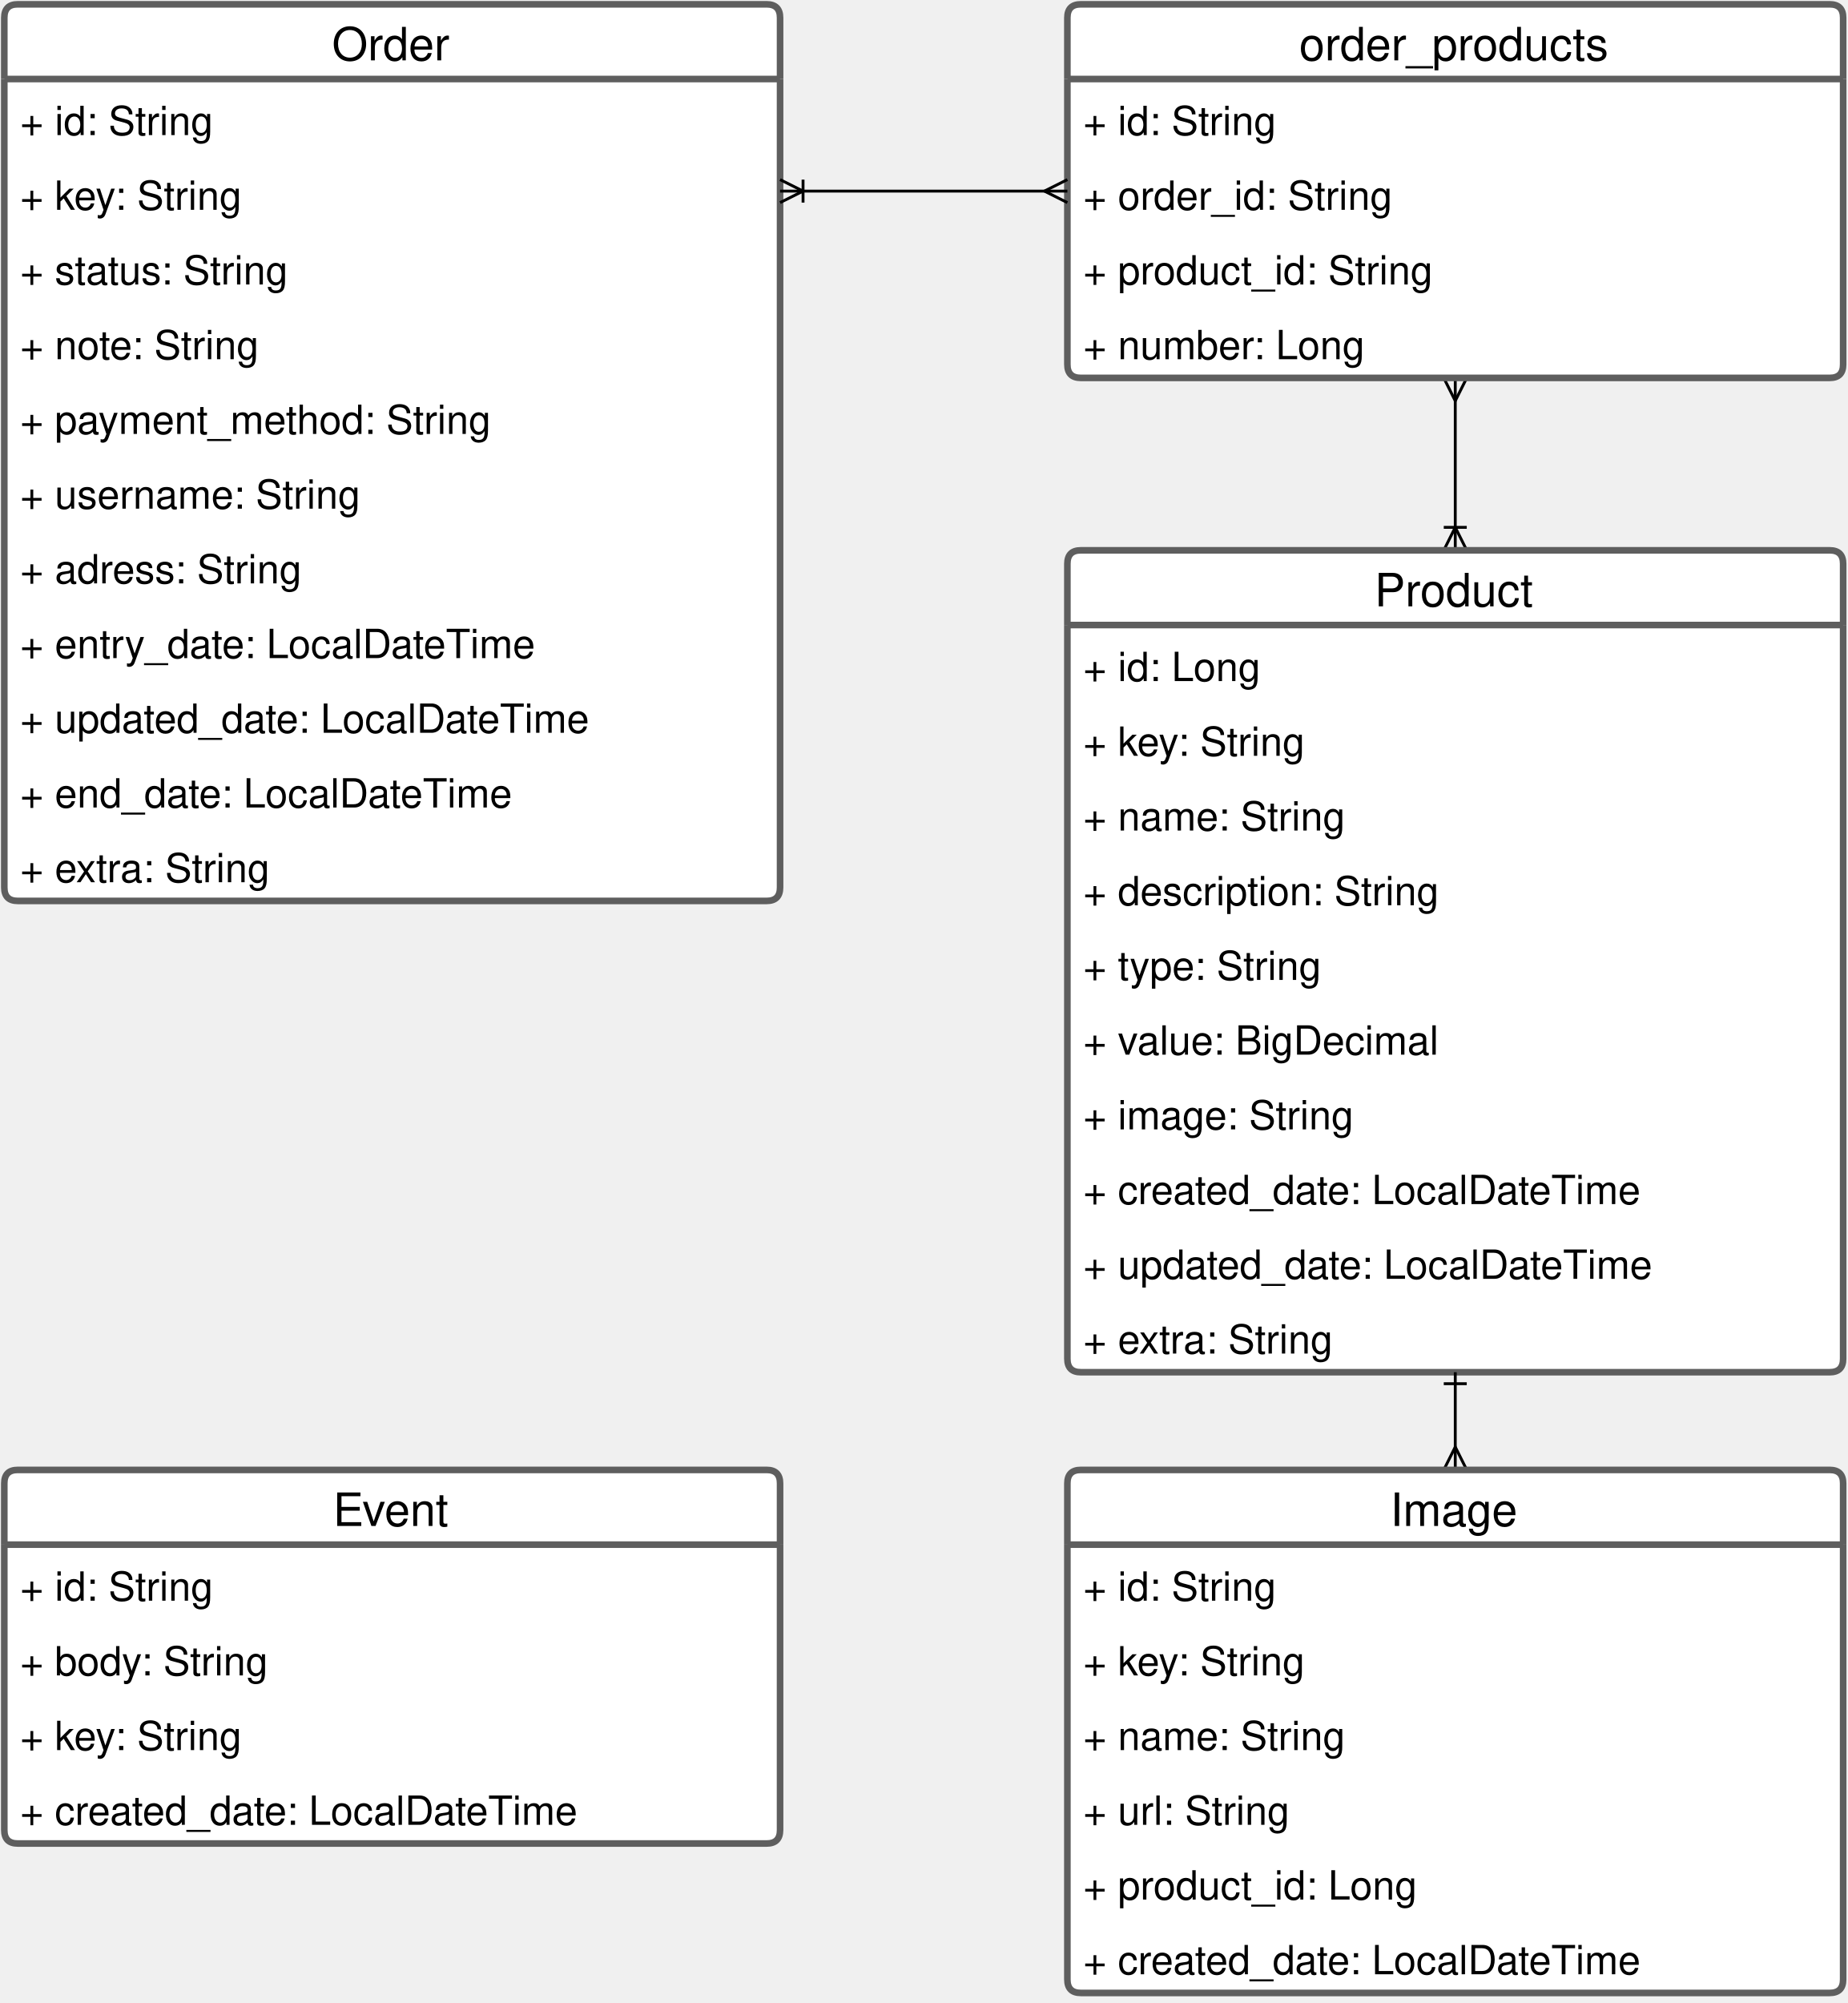
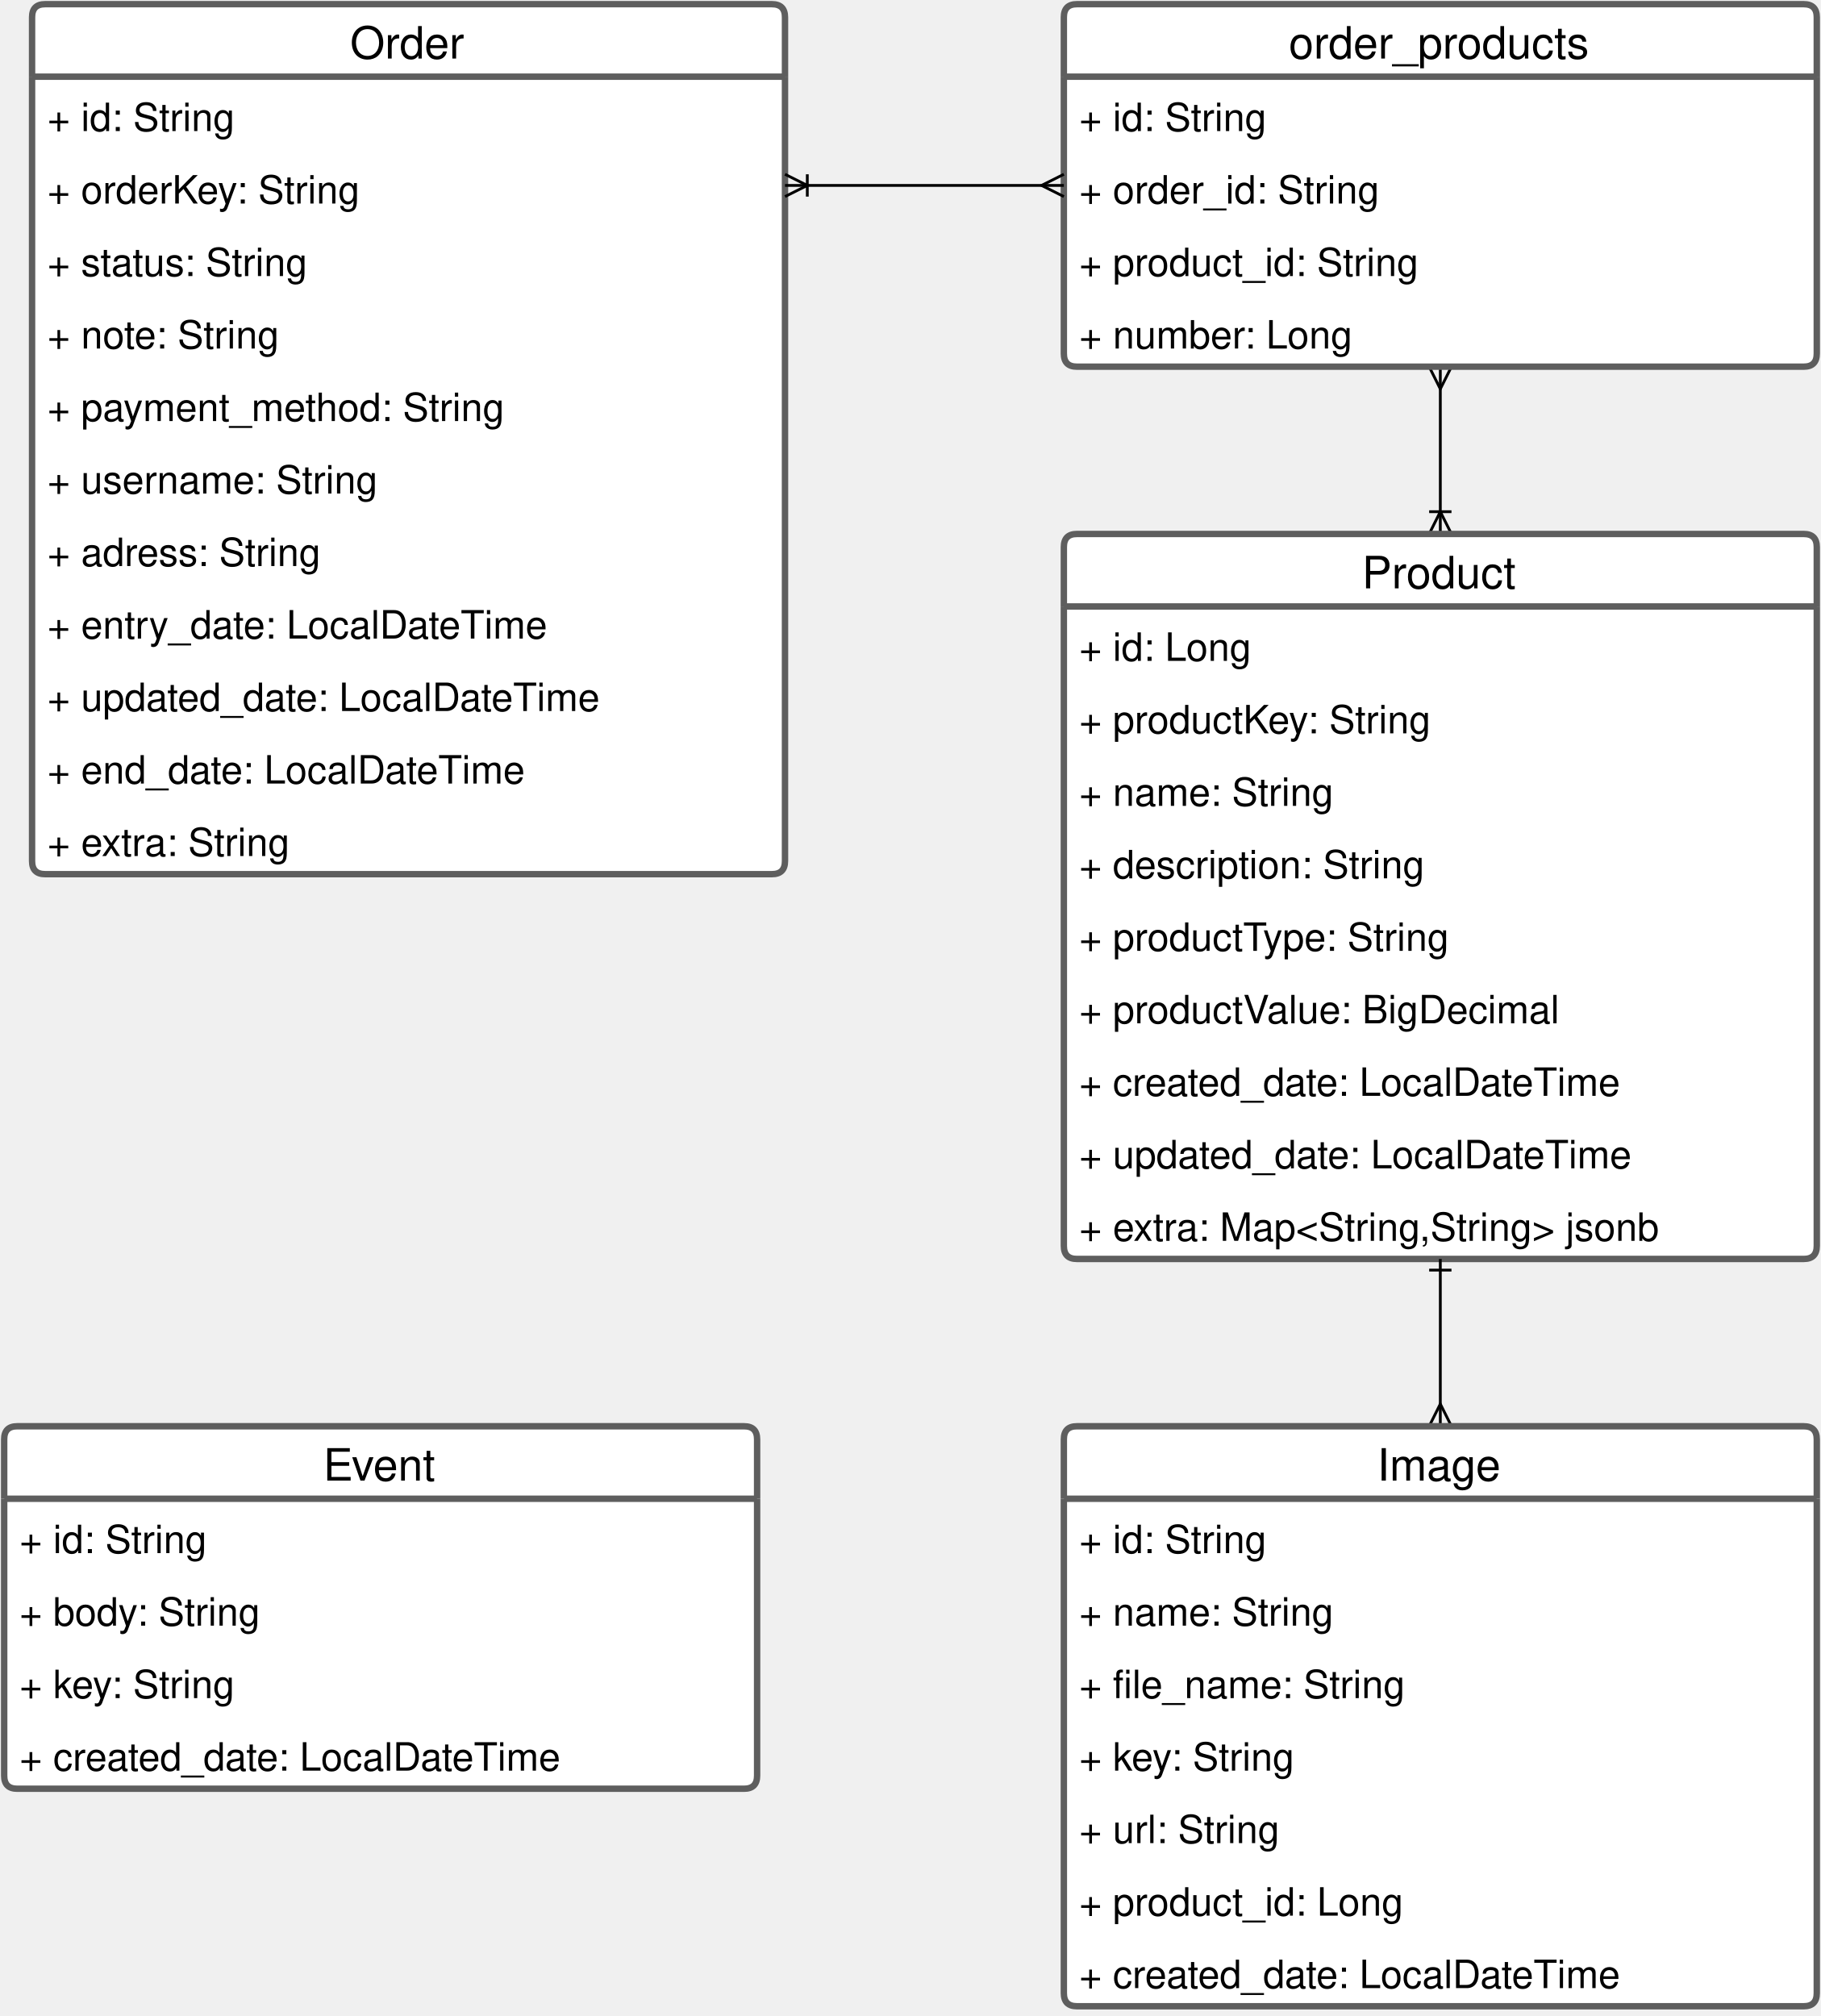
- <svg xmlns="http://www.w3.org/2000/svg" version="1.1" width="643px" height="697px" viewBox="-0.5 -0.5 643 697" content="&lt;mxfile host=&quot;app.diagrams.net&quot; modified=&quot;2022-04-19T15:41:34.644Z&quot; agent=&quot;5.0 (Windows NT 10.0; Win64; x64) AppleWebKit/537.36 (KHTML, like Gecko) Chrome/100.0.49.88 Safari/537.36&quot; etag=&quot;7cdfG8u5NxiKicnLY_IV&quot; version=&quot;17.4.5&quot; type=&quot;google&quot;&gt;&lt;diagram id=&quot;C5RBs43oDa-KdzZeNtuy&quot; name=&quot;Page-1&quot;&gt;7VxtV+I4FP41fHQOfQP8KIiOO7gzo+46O188kYY2a9uwaRDqr9+kTWhrDYqjDTJRj5LbtHl7cnOfPLEdZxSvTgmYh+fYh1HH7vqrjnPcsW3v0GO/uSErDP1DtzAEBPmFySoNl+gBCmNXWBfIh2ktI8U4omheN05xksAprdkAIXhZzzbDUb3UOQhgw3A5BVHTeo18GhbWgd0v7Z8hCkJZstU7LK7EQGYWLUlD4ONlxeSMO86IYEyLT/FqBCPed7Jfrs+y62hy1zv943v6H/hr+OXqz78PioedbHPLugkEJvTVjx7OwtXF+Of3q9XDaPFl+dk/vTo7cMTo3oNoITrsK/EhES2mmezGdIniCCQsNZzhhF6KK12WnoYo8icgwwteuZSC6Z1MDUNM0APLDyJ2yWIGdplQgRK7x5+GomiEI0yYwYczsIjq913y54mSCEzZnd9kP1iPTOdgVcs4ASmVdcRRBOYpus1rzW+MAQlQMsSU4lhkkm08qVSpYzsn+Vded4Lv1iiyPzlrWyW3B/k3rwNeJD70RXGATEWre7ILi6TF0y8cYAGEe0goXFXgLQb8FOIYUpKxLOLqoSuwKyav1RPpZTkV7L6whZVp4Fi2mIJi+gXrZ6+Lu2DTFSQB69GyPLtenus0y+s9URxDQq00EFFIEkDhkHdiWsU1+1BpaWnK0b4N8nsN5HfsobjriP29pAQlQWMisJ6njXFPcDEzKsARJhChIGHJCM74bXzoEHNOR8JM8Zw/bA6mrKxJnufYLS0Xoou4CbN7Z1HugELk+zDJMUYBBbfrqTjHKKF5H3pD9sN6etT95HU8VvERS1tlmv3w7ISOcMLaAlAOPMhmzBLyWVODqPskRDc7lOcxmtXH/jlIPsZIFZE1cGyNhIECCXcwM1CoebJum8DwbM3A6PUVwGCLGF2kBhttoqE/0I0G1YKRYAoNFtrEgtV1dYPhUAGGOchi1twbVkyITSTRLiyeiDZbDiVUK8Yi5fFsbPxEu4DwdMeWvSa/LgABfMZRTQjRLhwGuiNKR7VssKaS7MYHMpKYYDZ0xyx5hZjTMMh4bw7a1R5duqqVY85R4RtsaMOGozvY7FsKbMDE4ELjvpXuaLOn2rhiQ02AiS1aRcNAd6jZdxqjDP0ASqWGdVKIA5yAaFxaH23tlXkmmA9prlz8CynNRB+CBcXMFNJY6jl54PKD389GRCT/EY/LE8erWirrPL2LmOtCR1zvY5bxRQySTFq5HLN+hl/mYdC8wudFRnahkq05ypvklBQvyBRu6FlP9CyrTAA3wUaKirzfN4KGwAhQdF/N9A6IkPWu+AfMxb2bOcH+YkrTBmCMyvcRVT7LsV4p8613TPZW5vNUcbWR+X5lgVy7lo8j83mqrZjCJxo8tIsH7eqep9JzxOpoEPGG6u/2+NCv9zWjJ6H3LeJbSCTn/o2R0RoW9Ot9fVsLuVoh+qPyOSdWBc9iqZJZ8YQkViUhq9Gxkp29jpBVydZGVha3QMjkiZ1nCZlc83eEkNlNefBbsdgYJrafTMzxXrpJONjgutRMrFGg6+4sFbNV25Uy0DKL6faL6dqlfBwi5tgKHJjzli1DQTsHs1V6uDkr0zYWtPMtuYfYwIIP0ylBc4pwYiDxVoR8e4DoJ2EDFSOn2dx4i1a9xQ4ctXwaDCO7cyRtHBBDFBzDKYoZIfpdQaHLX7R5+PLLeXB8Ph51V6OvURwObn52reRAtaAwNATGX6j9RWOMX4yPXT56qTpENSXQHLDTSki1H750zOHLXcWG/sOXKpnQHLLTsHWlO+rse41R/riH7ArYaVdzJA6eVXPc3VJz3OaBkrM8sjRazl5qOb3+C73POtjd21N1rnl5xnusiO7He3mGlBCMmKMbCtrFHFel7xox5y134rZHhnZpx1X+WzyJDDDahIJ+EcdT7co+PnZrToO0AgjtQo6rOgNgNmZ1Y0P76zP6zZBifM+baSj2PlDsx6+nfDnD3vv/W+urvKJh2L/iBNcO5eMw7IEqYLrFvqHYrWJBO8UeqERss9vyhgx7e2BoZ9hyx9kE0bvmM96TcbNk+fr5IvIo3+HvjP8H&lt;/diagram&gt;&lt;/mxfile&gt;" style="background-color: rgb(255, 255, 255);">
+ <svg xmlns="http://www.w3.org/2000/svg" version="1.1" width="653px" height="723px" viewBox="-0.5 -0.5 653 723" content="&lt;mxfile host=&quot;app.diagrams.net&quot; modified=&quot;2022-08-05T20:21:13.472Z&quot; agent=&quot;5.0 (Windows NT 10.0; Win64; x64) AppleWebKit/537.36 (KHTML, like Gecko) Chrome/103.0.0.0 Safari/537.36&quot; etag=&quot;kJnHCU2q2fpmyXU0pE1E&quot; version=&quot;20.2.3&quot; type=&quot;google&quot;&gt;&lt;diagram id=&quot;C5RBs43oDa-KdzZeNtuy&quot; name=&quot;Page-1&quot;&gt;7Z1te9MqGIB/TT/q1by2+2jbOT1u5+jWo57zZRdtWIojIRKyNvv1QgJNsiydnTZsE92l5QkJAW7gebMOnGm0OaEgWZ2RAOKBPQw2A2c2sG3vyON/CkFeCkZDKQgpCkqRVQku0C2UwqGUZiiAaaMiIwQzlDSFSxLHcMkaMkApWTerXRHcbDUBIWwJLpYAt6VfUMBWpXRsjyr5O4jClWrZ8o/KKxFQlWVP0hUIyLomco4HzpQSwspP0WYKsRg7NS5f3udf8Om1f/LXp/Q7+HfyYf7351flw97uc8u2CxTG7NGPnlytNufH/3+ab26n2Yf1u+Bk/v6VIyfzBuBMDtg/NIBU9pjlahjTNYowiHlpckVidiGvDHl5uUI4OAU5ycTLpQwsr1VpsiIU3fL6APNLFhfwy5RJSmxfPA1hPCWYUC4I4BXIcPO+C/E82RKFKb/zoxoH647oDGwaFU9BytQ7EoxBkqJF8dbixgjQEMUTwhiJZCXVx7e1VxrYztviV/HulFxvKbJfO1tZrbYHxW/xDiSLAxjI5gBdyl77agjLoiXKPznBEoQbSBnc1PCWE34CSQQZzXkVefXIlezKxWv5sryulgJf0aVsVVsGjmXLJSiXX7h99ra5c75cQRzyEa3as5vtuU67Pf+e5jgJjdYAZpDGgMGJGMS0zjX/UOtpJSpo34d8v0X+wJ7Iu97wvy8YRXHYWgh85Flr3mNSrowaOFIEMApjXsTwStwmpg7xzemNFDOSiIclYMnbOi3qzNxKci6HSIgIv/cKFxvQCgUBjAvGGGBgsV2KCUExK8bQm/AfPtLT4Wtv4PEXn/KyVZX5j6hO2ZTEvC8AFeBBvmLWUKyaBqLuvYju3lAeZjRvzv1DSN5lpE5kA469SRh3kEDETvgB5oaHxnY27JMOz9ZMhz/qoIOfZCxLDRt90jAa66ah69SICYOGhT5ZsIaubhiOOmBIQB7x7l7yZlbEqBP9YnGPytmzPtF1YmSpUGojs0/0C4SnW8H020Z2CQQIuKFqVIh+cRjr1iidrmODd5XmlwFQmsQp4VM348U54puGIePQhuhQu3bpdp0ciaAiMGxoY8PRrWyOrA42YGy40Oi80q1t+l3eKz7VFBjdolcaxrpVzZHTmmUYhFCFa/ggrUhIYoCPK+kd115V55SIKS3CF98gY7kcQ5AxwkUrFqmgTqG4fBX38xmRxf/k44rCbNMo5YP7vYhFcOiNCPpxyfF5BOJcSUVMZvuMoKrD0ZyTs7Iiv1Cr1p7lXTGVlGR0CXeMrCdHlr9MCHdhoyKLYtx3QkMhBgzd1CsdgAj13rX9ofBrXyaUBNmSpS1gTKjvOYb6LMd6ZKxv6zF5sbE+r0uvNrG+Xzkgt1vL84n1eV2umHJPNDz0y4P26J7XFc+Rp6Mh4jdGf/fnQ3+8r609yXhfFi0gVTb3H0xGbyzoj/eNbC3G1Qaxr7XPhWFV2lm8VFlWoqAMq8oga5hjlXX2OIOsbmzttMqiHgwylbbzoEGmzvwnYpDZ7fDgx/KwMZbYy7TEHO+nnYSPssRaDbrukzXF7C53pVK0zGG6/2G63VKejyHm2LsVb5N22TMR2k0xuyssblJm+mZBu9mlXIktFgKYLilKGCKxQeJ32eX7A6LfFht3Geby/Jjnidk0et00nkDi5QNMfC7lAooJCmdwiSJuIv2pYOjaOrSnYzpdmTRLCk2WldYtRH9upsnAe6Js6M/OHHXFimqZVmcgGdh+4U1TesdUffBDVgzQ8FtK4oUh5uDE6M/Z9Fqz/HyzsUrstLv9FQcPuv3dp+X2d9uZB+8j8d0Vxun/Ip3+/uhnzSF1sL3Y9CvXfNXCIU5E9/l91YLbFf0xPt7faZXvT0af3v8kTs4n7DZDF/PZmUVna/w9f9Xl8OVzCy8NHXrp6DMecC8dXR6baxMl1MnFIcMAZPFNfB2cPcRgAXF90jOK25Ne2yfKmvaDZ9Go1jcJ4R+ITn+wHDA+wIuSl31yf7vOnLu5vyYlpRc+tAcG3K4MBBMY0M2G9sDAqG25HN+Ibhr3zUtw3xw5j/TevPx/PDfq2hWN9+ZXNsHthvJ8vDfjLoVpQQJjh/XKgvZszbExyXswyfcHQ3vqptLUjBL91PaMQ3preLH6IvxS86j+NwHn+Ac=&lt;/diagram&gt;&lt;/mxfile&gt;" style="background-color: rgb(255, 255, 255);">
  <defs>
-     <clipPath id="mx-clip-5-32-262-26-0">
-       <rect x="5" y="32" width="262" height="26" />
-     </clipPath>
-     <clipPath id="mx-clip-5-58-262-26-0">
-       <rect x="5" y="58" width="262" height="26" />
-     </clipPath>
-     <clipPath id="mx-clip-5-84-262-26-0">
-       <rect x="5" y="84" width="262" height="26" />
-     </clipPath>
-     <clipPath id="mx-clip-5-110-262-26-0">
-       <rect x="5" y="110" width="262" height="26" />
-     </clipPath>
-     <clipPath id="mx-clip-5-136-262-26-0">
-       <rect x="5" y="136" width="262" height="26" />
-     </clipPath>
-     <clipPath id="mx-clip-5-162-262-26-0">
-       <rect x="5" y="162" width="262" height="26" />
-     </clipPath>
-     <clipPath id="mx-clip-5-188-262-26-0">
-       <rect x="5" y="188" width="262" height="26" />
-     </clipPath>
-     <clipPath id="mx-clip-5-214-262-26-0">
-       <rect x="5" y="214" width="262" height="26" />
-     </clipPath>
-     <clipPath id="mx-clip-5-240-262-26-0">
-       <rect x="5" y="240" width="262" height="26" />
-     </clipPath>
-     <clipPath id="mx-clip-5-266-262-26-0">
-       <rect x="5" y="266" width="262" height="26" />
-     </clipPath>
-     <clipPath id="mx-clip-5-292-262-26-0">
-       <rect x="5" y="292" width="262" height="26" />
-     </clipPath>
-     <clipPath id="mx-clip-375-32-262-26-0">
-       <rect x="375" y="32" width="262" height="26" />
-     </clipPath>
-     <clipPath id="mx-clip-375-58-262-26-0">
-       <rect x="375" y="58" width="262" height="26" />
-     </clipPath>
-     <clipPath id="mx-clip-375-84-262-26-0">
-       <rect x="375" y="84" width="262" height="26" />
-     </clipPath>
-     <clipPath id="mx-clip-375-110-262-26-0">
-       <rect x="375" y="110" width="262" height="26" />
-     </clipPath>
-     <clipPath id="mx-clip-375-222-262-26-0">
-       <rect x="375" y="222" width="262" height="26" />
-     </clipPath>
-     <clipPath id="mx-clip-375-248-262-26-0">
-       <rect x="375" y="248" width="262" height="26" />
-     </clipPath>
-     <clipPath id="mx-clip-375-274-262-26-0">
-       <rect x="375" y="274" width="262" height="26" />
-     </clipPath>
-     <clipPath id="mx-clip-375-300-262-26-0">
-       <rect x="375" y="300" width="262" height="26" />
-     </clipPath>
-     <clipPath id="mx-clip-375-326-262-26-0">
-       <rect x="375" y="326" width="262" height="26" />
-     </clipPath>
-     <clipPath id="mx-clip-375-352-262-26-0">
-       <rect x="375" y="352" width="262" height="26" />
-     </clipPath>
-     <clipPath id="mx-clip-375-378-262-26-0">
-       <rect x="375" y="378" width="262" height="26" />
-     </clipPath>
-     <clipPath id="mx-clip-375-404-262-26-0">
-       <rect x="375" y="404" width="262" height="26" />
-     </clipPath>
-     <clipPath id="mx-clip-375-430-262-26-0">
-       <rect x="375" y="430" width="262" height="26" />
-     </clipPath>
-     <clipPath id="mx-clip-375-456-262-26-0">
-       <rect x="375" y="456" width="262" height="26" />
-     </clipPath>
-     <clipPath id="mx-clip-375-542-262-26-0">
-       <rect x="375" y="542" width="262" height="26" />
-     </clipPath>
-     <clipPath id="mx-clip-375-568-262-26-0">
-       <rect x="375" y="568" width="262" height="26" />
-     </clipPath>
-     <clipPath id="mx-clip-375-594-262-26-0">
-       <rect x="375" y="594" width="262" height="26" />
-     </clipPath>
-     <clipPath id="mx-clip-375-620-262-26-0">
-       <rect x="375" y="620" width="262" height="26" />
-     </clipPath>
-     <clipPath id="mx-clip-375-646-262-26-0">
-       <rect x="375" y="646" width="262" height="26" />
-     </clipPath>
-     <clipPath id="mx-clip-375-672-262-26-0">
-       <rect x="375" y="672" width="262" height="26" />
+     <clipPath id="mx-clip-15-32-262-26-0">
+       <rect x="15" y="32" width="262" height="26" />
+     </clipPath>
+     <clipPath id="mx-clip-15-58-262-26-0">
+       <rect x="15" y="58" width="262" height="26" />
+     </clipPath>
+     <clipPath id="mx-clip-15-84-262-26-0">
+       <rect x="15" y="84" width="262" height="26" />
+     </clipPath>
+     <clipPath id="mx-clip-15-110-262-26-0">
+       <rect x="15" y="110" width="262" height="26" />
+     </clipPath>
+     <clipPath id="mx-clip-15-136-262-26-0">
+       <rect x="15" y="136" width="262" height="26" />
+     </clipPath>
+     <clipPath id="mx-clip-15-162-262-26-0">
+       <rect x="15" y="162" width="262" height="26" />
+     </clipPath>
+     <clipPath id="mx-clip-15-188-262-26-0">
+       <rect x="15" y="188" width="262" height="26" />
+     </clipPath>
+     <clipPath id="mx-clip-15-214-262-26-0">
+       <rect x="15" y="214" width="262" height="26" />
+     </clipPath>
+     <clipPath id="mx-clip-15-240-262-26-0">
+       <rect x="15" y="240" width="262" height="26" />
+     </clipPath>
+     <clipPath id="mx-clip-15-266-262-26-0">
+       <rect x="15" y="266" width="262" height="26" />
+     </clipPath>
+     <clipPath id="mx-clip-15-292-262-26-0">
+       <rect x="15" y="292" width="262" height="26" />
+     </clipPath>
+     <clipPath id="mx-clip-385-32-262-26-0">
+       <rect x="385" y="32" width="262" height="26" />
+     </clipPath>
+     <clipPath id="mx-clip-385-58-262-26-0">
+       <rect x="385" y="58" width="262" height="26" />
+     </clipPath>
+     <clipPath id="mx-clip-385-84-262-26-0">
+       <rect x="385" y="84" width="262" height="26" />
+     </clipPath>
+     <clipPath id="mx-clip-385-110-262-26-0">
+       <rect x="385" y="110" width="262" height="26" />
+     </clipPath>
+     <clipPath id="mx-clip-385-222-262-26-0">
+       <rect x="385" y="222" width="262" height="26" />
+     </clipPath>
+     <clipPath id="mx-clip-385-248-262-26-0">
+       <rect x="385" y="248" width="262" height="26" />
+     </clipPath>
+     <clipPath id="mx-clip-385-274-262-26-0">
+       <rect x="385" y="274" width="262" height="26" />
+     </clipPath>
+     <clipPath id="mx-clip-385-300-262-26-0">
+       <rect x="385" y="300" width="262" height="26" />
+     </clipPath>
+     <clipPath id="mx-clip-385-326-262-26-0">
+       <rect x="385" y="326" width="262" height="26" />
+     </clipPath>
+     <clipPath id="mx-clip-385-352-262-26-0">
+       <rect x="385" y="352" width="262" height="26" />
+     </clipPath>
+     <clipPath id="mx-clip-385-378-262-26-0">
+       <rect x="385" y="378" width="262" height="26" />
+     </clipPath>
+     <clipPath id="mx-clip-385-404-262-26-0">
+       <rect x="385" y="404" width="262" height="26" />
+     </clipPath>
+     <clipPath id="mx-clip-385-430-262-26-0">
+       <rect x="385" y="430" width="262" height="26" />
+     </clipPath>
+     <clipPath id="mx-clip-385-542-262-26-0">
+       <rect x="385" y="542" width="262" height="26" />
+     </clipPath>
+     <clipPath id="mx-clip-385-568-262-26-0">
+       <rect x="385" y="568" width="262" height="26" />
+     </clipPath>
+     <clipPath id="mx-clip-385-594-262-26-0">
+       <rect x="385" y="594" width="262" height="26" />
+     </clipPath>
+     <clipPath id="mx-clip-385-620-262-26-0">
+       <rect x="385" y="620" width="262" height="26" />
+     </clipPath>
+     <clipPath id="mx-clip-385-646-262-26-0">
+       <rect x="385" y="646" width="262" height="26" />
+     </clipPath>
+     <clipPath id="mx-clip-385-672-262-26-0">
+       <rect x="385" y="672" width="262" height="26" />
+     </clipPath>
+     <clipPath id="mx-clip-385-698-262-26-0">
+       <rect x="385" y="698" width="262" height="26" />
    </clipPath>
    <clipPath id="mx-clip-5-542-262-26-0">
      <rect x="5" y="542" width="262" height="26" />
    </clipPath>
    <clipPath id="mx-clip-5-568-262-26-0">
      <rect x="5" y="568" width="262" height="26" />
    </clipPath>
    <clipPath id="mx-clip-5-594-262-26-0">
      <rect x="5" y="594" width="262" height="26" />
    </clipPath>
    <clipPath id="mx-clip-5-620-262-26-0">
      <rect x="5" y="620" width="262" height="26" />
    </clipPath>
  </defs>
  <g>
-     <path d="M 271 27 L 271 5.68 Q 271 1 266.32 1 L 5.68 1 Q 1 1 1 5.68 L 1 27" fill="rgb(255, 255, 255)" stroke="#5e5e5e" stroke-width="2.3" stroke-miterlimit="10" pointer-events="all" />
-     <path d="M 1 27 L 1 308.32 Q 1 313 5.68 313 L 266.32 313 Q 271 313 271 308.32 L 271 27" fill="#ffffff" stroke="#5e5e5e" stroke-width="2.3" stroke-miterlimit="10" pointer-events="all" />
-     <path d="M 1 27 L 271 27" fill="none" stroke="#5e5e5e" stroke-width="2.3" stroke-miterlimit="10" pointer-events="all" />
-     <g fill="rgb(0, 0, 0)" font-family="Helvetica" text-anchor="middle" font-size="16px">
-       <text x="135.5" y="20.5">Order</text>
-     </g>
-     <rect x="1" y="27" width="270" height="26" fill="none" stroke="none" pointer-events="all" />
-     <g fill="rgb(0, 0, 0)" font-family="Helvetica" clip-path="url(#mx-clip-5-32-262-26-0)" font-size="14px">
-       <text x="6.5" y="46.5">+ id: String</text>
-     </g>
-     <rect x="1" y="53" width="270" height="26" fill="none" stroke="none" pointer-events="all" />
-     <g fill="rgb(0, 0, 0)" font-family="Helvetica" clip-path="url(#mx-clip-5-58-262-26-0)" font-size="14px">
-       <text x="6.5" y="72.5">+ key: String</text>
-     </g>
-     <rect x="1" y="79" width="270" height="26" fill="none" stroke="none" pointer-events="all" />
-     <g fill="rgb(0, 0, 0)" font-family="Helvetica" clip-path="url(#mx-clip-5-84-262-26-0)" font-size="14px">
-       <text x="6.5" y="98.5">+ status: String</text>
-     </g>
-     <rect x="1" y="105" width="270" height="26" fill="none" stroke="none" pointer-events="all" />
-     <g fill="rgb(0, 0, 0)" font-family="Helvetica" clip-path="url(#mx-clip-5-110-262-26-0)" font-size="14px">
-       <text x="6.5" y="124.5">+ note: String</text>
-     </g>
-     <rect x="1" y="131" width="270" height="26" fill="none" stroke="none" pointer-events="all" />
-     <g fill="rgb(0, 0, 0)" font-family="Helvetica" clip-path="url(#mx-clip-5-136-262-26-0)" font-size="14px">
-       <text x="6.5" y="150.5">+ payment_method: String</text>
-     </g>
-     <rect x="1" y="157" width="270" height="26" fill="none" stroke="none" pointer-events="all" />
-     <g fill="rgb(0, 0, 0)" font-family="Helvetica" clip-path="url(#mx-clip-5-162-262-26-0)" font-size="14px">
-       <text x="6.5" y="176.5">+ username: String</text>
-     </g>
-     <rect x="1" y="183" width="270" height="26" fill="none" stroke="none" pointer-events="all" />
-     <g fill="rgb(0, 0, 0)" font-family="Helvetica" clip-path="url(#mx-clip-5-188-262-26-0)" font-size="14px">
-       <text x="6.5" y="202.5">+ adress: String</text>
-     </g>
-     <rect x="1" y="209" width="270" height="26" fill="none" stroke="none" pointer-events="all" />
-     <g fill="rgb(0, 0, 0)" font-family="Helvetica" clip-path="url(#mx-clip-5-214-262-26-0)" font-size="14px">
-       <text x="6.5" y="228.5">+ entry_date: LocalDateTime</text>
-     </g>
-     <rect x="1" y="235" width="270" height="26" fill="none" stroke="none" pointer-events="all" />
-     <g fill="rgb(0, 0, 0)" font-family="Helvetica" clip-path="url(#mx-clip-5-240-262-26-0)" font-size="14px">
-       <text x="6.5" y="254.5">+ updated_date: LocalDateTime</text>
-     </g>
-     <rect x="1" y="261" width="270" height="26" fill="none" stroke="none" pointer-events="all" />
-     <g fill="rgb(0, 0, 0)" font-family="Helvetica" clip-path="url(#mx-clip-5-266-262-26-0)" font-size="14px">
-       <text x="6.5" y="280.5">+ end_date: LocalDateTime</text>
-     </g>
-     <rect x="1" y="287" width="270" height="26" fill="none" stroke="none" pointer-events="all" />
-     <g fill="rgb(0, 0, 0)" font-family="Helvetica" clip-path="url(#mx-clip-5-292-262-26-0)" font-size="14px">
-       <text x="6.5" y="306.5">+ extra: String</text>
-     </g>
-     <path d="M 506 131 L 506 191" fill="none" stroke="rgb(0, 0, 0)" stroke-miterlimit="10" pointer-events="stroke" />
-     <path d="M 502 131 L 506 139 L 510 131" fill="none" stroke="rgb(0, 0, 0)" stroke-miterlimit="10" pointer-events="all" />
-     <path d="M 502 183 L 510 183 M 510 191 L 506 183 L 502 191" fill="none" stroke="rgb(0, 0, 0)" stroke-miterlimit="10" pointer-events="all" />
-     <path d="M 641 27 L 641 5.68 Q 641 1 636.32 1 L 375.68 1 Q 371 1 371 5.68 L 371 27" fill="rgb(255, 255, 255)" stroke="#5e5e5e" stroke-width="2.3" stroke-miterlimit="10" pointer-events="all" />
-     <path d="M 371 27 L 371 126.32 Q 371 131 375.68 131 L 636.32 131 Q 641 131 641 126.32 L 641 27" fill="#ffffff" stroke="#5e5e5e" stroke-width="2.3" stroke-miterlimit="10" pointer-events="all" />
-     <path d="M 371 27 L 641 27" fill="none" stroke="#5e5e5e" stroke-width="2.3" stroke-miterlimit="10" pointer-events="all" />
-     <g fill="rgb(0, 0, 0)" font-family="Helvetica" text-anchor="middle" font-size="16px">
-       <text x="505.5" y="20.5">order_products</text>
-     </g>
-     <rect x="371" y="27" width="270" height="26" fill="none" stroke="none" pointer-events="all" />
-     <g fill="rgb(0, 0, 0)" font-family="Helvetica" clip-path="url(#mx-clip-375-32-262-26-0)" font-size="14px">
-       <text x="376.5" y="46.5">+ id: String</text>
-     </g>
-     <rect x="371" y="53" width="270" height="26" fill="none" stroke="none" pointer-events="all" />
-     <g fill="rgb(0, 0, 0)" font-family="Helvetica" clip-path="url(#mx-clip-375-58-262-26-0)" font-size="14px">
-       <text x="376.5" y="72.5">+ order_id: String</text>
-     </g>
-     <rect x="371" y="79" width="270" height="26" fill="none" stroke="none" pointer-events="all" />
-     <g fill="rgb(0, 0, 0)" font-family="Helvetica" clip-path="url(#mx-clip-375-84-262-26-0)" font-size="14px">
-       <text x="376.5" y="98.5">+ product_id: String</text>
-     </g>
-     <rect x="371" y="105" width="270" height="26" fill="none" stroke="none" pointer-events="all" />
-     <g fill="rgb(0, 0, 0)" font-family="Helvetica" clip-path="url(#mx-clip-375-110-262-26-0)" font-size="14px">
-       <text x="376.5" y="124.5">+ number: Long</text>
-     </g>
-     <path d="M 271 66 L 371 66" fill="none" stroke="rgb(0, 0, 0)" stroke-miterlimit="10" pointer-events="stroke" />
-     <path d="M 279 62 L 279 70 M 271 70 L 279 66 L 271 62" fill="none" stroke="rgb(0, 0, 0)" stroke-miterlimit="10" pointer-events="all" />
-     <path d="M 371 62 L 363 66 L 371 70" fill="none" stroke="rgb(0, 0, 0)" stroke-miterlimit="10" pointer-events="all" />
-     <path d="M 641 217 L 641 195.68 Q 641 191 636.32 191 L 375.68 191 Q 371 191 371 195.68 L 371 217" fill="rgb(255, 255, 255)" stroke="#5e5e5e" stroke-width="2.3" stroke-miterlimit="10" pointer-events="all" />
-     <path d="M 371 217 L 371 472.32 Q 371 477 375.68 477 L 636.32 477 Q 641 477 641 472.32 L 641 217" fill="#ffffff" stroke="#5e5e5e" stroke-width="2.3" stroke-miterlimit="10" pointer-events="all" />
-     <path d="M 371 217 L 641 217" fill="none" stroke="#5e5e5e" stroke-width="2.3" stroke-miterlimit="10" pointer-events="all" />
-     <g fill="rgb(0, 0, 0)" font-family="Helvetica" text-anchor="middle" font-size="16px">
-       <text x="505.5" y="210.5">Product</text>
-     </g>
-     <rect x="371" y="217" width="270" height="26" fill="none" stroke="none" pointer-events="all" />
-     <g fill="rgb(0, 0, 0)" font-family="Helvetica" clip-path="url(#mx-clip-375-222-262-26-0)" font-size="14px">
-       <text x="376.5" y="236.5">+ id: Long</text>
-     </g>
-     <rect x="371" y="243" width="270" height="26" fill="none" stroke="none" pointer-events="all" />
-     <g fill="rgb(0, 0, 0)" font-family="Helvetica" clip-path="url(#mx-clip-375-248-262-26-0)" font-size="14px">
-       <text x="376.5" y="262.5">+ key: String</text>
-     </g>
-     <rect x="371" y="269" width="270" height="26" fill="none" stroke="none" pointer-events="all" />
-     <g fill="rgb(0, 0, 0)" font-family="Helvetica" clip-path="url(#mx-clip-375-274-262-26-0)" font-size="14px">
-       <text x="376.5" y="288.5">+ name: String</text>
-     </g>
-     <rect x="371" y="295" width="270" height="26" fill="none" stroke="none" pointer-events="all" />
-     <g fill="rgb(0, 0, 0)" font-family="Helvetica" clip-path="url(#mx-clip-375-300-262-26-0)" font-size="14px">
-       <text x="376.5" y="314.5">+ description: String</text>
-     </g>
-     <rect x="371" y="321" width="270" height="26" fill="none" stroke="none" pointer-events="all" />
-     <g fill="rgb(0, 0, 0)" font-family="Helvetica" clip-path="url(#mx-clip-375-326-262-26-0)" font-size="14px">
-       <text x="376.5" y="340.5">+ type: String</text>
-     </g>
-     <rect x="371" y="347" width="270" height="26" fill="none" stroke="none" pointer-events="all" />
-     <g fill="rgb(0, 0, 0)" font-family="Helvetica" clip-path="url(#mx-clip-375-352-262-26-0)" font-size="14px">
-       <text x="376.5" y="366.5">+ value: BigDecimal</text>
-     </g>
-     <rect x="371" y="373" width="270" height="26" fill="none" stroke="none" pointer-events="all" />
-     <g fill="rgb(0, 0, 0)" font-family="Helvetica" clip-path="url(#mx-clip-375-378-262-26-0)" font-size="14px">
-       <text x="376.5" y="392.5">+ image: String</text>
-     </g>
-     <rect x="371" y="399" width="270" height="26" fill="none" stroke="none" pointer-events="all" />
-     <g fill="rgb(0, 0, 0)" font-family="Helvetica" clip-path="url(#mx-clip-375-404-262-26-0)" font-size="14px">
-       <text x="376.5" y="418.5">+ created_date: LocalDateTime</text>
-     </g>
-     <rect x="371" y="425" width="270" height="26" fill="none" stroke="none" pointer-events="all" />
-     <g fill="rgb(0, 0, 0)" font-family="Helvetica" clip-path="url(#mx-clip-375-430-262-26-0)" font-size="14px">
-       <text x="376.5" y="444.5">+ updated_date: LocalDateTime</text>
-     </g>
-     <rect x="371" y="451" width="270" height="26" fill="none" stroke="none" pointer-events="all" />
-     <g fill="rgb(0, 0, 0)" font-family="Helvetica" clip-path="url(#mx-clip-375-456-262-26-0)" font-size="14px">
-       <text x="376.5" y="470.5">+ extra: String</text>
-     </g>
-     <path d="M 506 477 L 506 497 L 506 491 L 506 511" fill="none" stroke="rgb(0, 0, 0)" stroke-miterlimit="10" pointer-events="stroke" />
-     <path d="M 510 481 L 502 481" fill="none" stroke="rgb(0, 0, 0)" stroke-miterlimit="10" pointer-events="all" />
-     <path d="M 510 511 L 506 503 L 502 511" fill="none" stroke="rgb(0, 0, 0)" stroke-miterlimit="10" pointer-events="all" />
-     <path d="M 641 537 L 641 515.68 Q 641 511 636.32 511 L 375.68 511 Q 371 511 371 515.68 L 371 537" fill="rgb(255, 255, 255)" stroke="#5e5e5e" stroke-width="2.3" stroke-miterlimit="10" pointer-events="all" />
-     <path d="M 371 537 L 371 688.32 Q 371 693 375.68 693 L 636.32 693 Q 641 693 641 688.32 L 641 537" fill="#ffffff" stroke="#5e5e5e" stroke-width="2.3" stroke-miterlimit="10" pointer-events="all" />
-     <path d="M 371 537 L 641 537" fill="none" stroke="#5e5e5e" stroke-width="2.3" stroke-miterlimit="10" pointer-events="all" />
-     <g fill="rgb(0, 0, 0)" font-family="Helvetica" text-anchor="middle" font-size="16px">
-       <text x="505.5" y="530.5">Image</text>
-     </g>
-     <rect x="371" y="537" width="270" height="26" fill="none" stroke="none" pointer-events="all" />
-     <g fill="rgb(0, 0, 0)" font-family="Helvetica" clip-path="url(#mx-clip-375-542-262-26-0)" font-size="14px">
-       <text x="376.5" y="556.5">+ id: String</text>
-     </g>
-     <rect x="371" y="563" width="270" height="26" fill="none" stroke="none" pointer-events="all" />
-     <g fill="rgb(0, 0, 0)" font-family="Helvetica" clip-path="url(#mx-clip-375-568-262-26-0)" font-size="14px">
-       <text x="376.5" y="582.5">+ key: String</text>
-     </g>
-     <rect x="371" y="589" width="270" height="26" fill="none" stroke="none" pointer-events="all" />
-     <g fill="rgb(0, 0, 0)" font-family="Helvetica" clip-path="url(#mx-clip-375-594-262-26-0)" font-size="14px">
-       <text x="376.5" y="608.5">+ name: String</text>
-     </g>
-     <rect x="371" y="615" width="270" height="26" fill="none" stroke="none" pointer-events="all" />
-     <g fill="rgb(0, 0, 0)" font-family="Helvetica" clip-path="url(#mx-clip-375-620-262-26-0)" font-size="14px">
-       <text x="376.5" y="634.5">+ url: String</text>
-     </g>
-     <rect x="371" y="641" width="270" height="26" fill="none" stroke="none" pointer-events="all" />
-     <g fill="rgb(0, 0, 0)" font-family="Helvetica" clip-path="url(#mx-clip-375-646-262-26-0)" font-size="14px">
-       <text x="376.5" y="660.5">+ product_id: Long</text>
-     </g>
-     <rect x="371" y="667" width="270" height="26" fill="none" stroke="none" pointer-events="all" />
-     <g fill="rgb(0, 0, 0)" font-family="Helvetica" clip-path="url(#mx-clip-375-672-262-26-0)" font-size="14px">
-       <text x="376.5" y="686.5">+ created_date: LocalDateTime</text>
+     <path d="M 281 27 L 281 5.68 Q 281 1 276.32 1 L 15.68 1 Q 11 1 11 5.68 L 11 27" fill="rgb(255, 255, 255)" stroke="#5e5e5e" stroke-width="2.3" stroke-miterlimit="10" pointer-events="all" />
+     <path d="M 11 27 L 11 308.32 Q 11 313 15.68 313 L 276.32 313 Q 281 313 281 308.32 L 281 27" fill="#ffffff" stroke="#5e5e5e" stroke-width="2.3" stroke-miterlimit="10" pointer-events="all" />
+     <path d="M 11 27 L 281 27" fill="none" stroke="#5e5e5e" stroke-width="2.3" stroke-miterlimit="10" pointer-events="all" />
+     <g fill="rgb(0, 0, 0)" font-family="Helvetica" text-anchor="middle" font-size="16px">
+       <text x="145.5" y="20.5">Order</text>
+     </g>
+     <rect x="11" y="27" width="270" height="26" fill="none" stroke="none" pointer-events="all" />
+     <g fill="rgb(0, 0, 0)" font-family="Helvetica" clip-path="url(#mx-clip-15-32-262-26-0)" font-size="14px">
+       <text x="16.5" y="46.5">+ id: String</text>
+     </g>
+     <rect x="11" y="53" width="270" height="26" fill="none" stroke="none" pointer-events="all" />
+     <g fill="rgb(0, 0, 0)" font-family="Helvetica" clip-path="url(#mx-clip-15-58-262-26-0)" font-size="14px">
+       <text x="16.5" y="72.5">+ orderKey: String</text>
+     </g>
+     <rect x="11" y="79" width="270" height="26" fill="none" stroke="none" pointer-events="all" />
+     <g fill="rgb(0, 0, 0)" font-family="Helvetica" clip-path="url(#mx-clip-15-84-262-26-0)" font-size="14px">
+       <text x="16.5" y="98.5">+ status: String</text>
+     </g>
+     <rect x="11" y="105" width="270" height="26" fill="none" stroke="none" pointer-events="all" />
+     <g fill="rgb(0, 0, 0)" font-family="Helvetica" clip-path="url(#mx-clip-15-110-262-26-0)" font-size="14px">
+       <text x="16.5" y="124.5">+ note: String</text>
+     </g>
+     <rect x="11" y="131" width="270" height="26" fill="none" stroke="none" pointer-events="all" />
+     <g fill="rgb(0, 0, 0)" font-family="Helvetica" clip-path="url(#mx-clip-15-136-262-26-0)" font-size="14px">
+       <text x="16.5" y="150.5">+ payment_method: String</text>
+     </g>
+     <rect x="11" y="157" width="270" height="26" fill="none" stroke="none" pointer-events="all" />
+     <g fill="rgb(0, 0, 0)" font-family="Helvetica" clip-path="url(#mx-clip-15-162-262-26-0)" font-size="14px">
+       <text x="16.5" y="176.5">+ username: String</text>
+     </g>
+     <rect x="11" y="183" width="270" height="26" fill="none" stroke="none" pointer-events="all" />
+     <g fill="rgb(0, 0, 0)" font-family="Helvetica" clip-path="url(#mx-clip-15-188-262-26-0)" font-size="14px">
+       <text x="16.5" y="202.5">+ adress: String</text>
+     </g>
+     <rect x="11" y="209" width="270" height="26" fill="none" stroke="none" pointer-events="all" />
+     <g fill="rgb(0, 0, 0)" font-family="Helvetica" clip-path="url(#mx-clip-15-214-262-26-0)" font-size="14px">
+       <text x="16.5" y="228.5">+ entry_date: LocalDateTime</text>
+     </g>
+     <rect x="11" y="235" width="270" height="26" fill="none" stroke="none" pointer-events="all" />
+     <g fill="rgb(0, 0, 0)" font-family="Helvetica" clip-path="url(#mx-clip-15-240-262-26-0)" font-size="14px">
+       <text x="16.5" y="254.5">+ updated_date: LocalDateTime</text>
+     </g>
+     <rect x="11" y="261" width="270" height="26" fill="none" stroke="none" pointer-events="all" />
+     <g fill="rgb(0, 0, 0)" font-family="Helvetica" clip-path="url(#mx-clip-15-266-262-26-0)" font-size="14px">
+       <text x="16.5" y="280.5">+ end_date: LocalDateTime</text>
+     </g>
+     <rect x="11" y="287" width="270" height="26" fill="none" stroke="none" pointer-events="all" />
+     <g fill="rgb(0, 0, 0)" font-family="Helvetica" clip-path="url(#mx-clip-15-292-262-26-0)" font-size="14px">
+       <text x="16.5" y="306.5">+ extra: String</text>
+     </g>
+     <path d="M 516 131 L 516 191" fill="none" stroke="rgb(0, 0, 0)" stroke-miterlimit="10" pointer-events="stroke" />
+     <path d="M 512 131 L 516 139 L 520 131" fill="none" stroke="rgb(0, 0, 0)" stroke-miterlimit="10" pointer-events="all" />
+     <path d="M 512 183 L 520 183 M 520 191 L 516 183 L 512 191" fill="none" stroke="rgb(0, 0, 0)" stroke-miterlimit="10" pointer-events="all" />
+     <path d="M 651 27 L 651 5.68 Q 651 1 646.32 1 L 385.68 1 Q 381 1 381 5.68 L 381 27" fill="rgb(255, 255, 255)" stroke="#5e5e5e" stroke-width="2.3" stroke-miterlimit="10" pointer-events="all" />
+     <path d="M 381 27 L 381 126.32 Q 381 131 385.68 131 L 646.32 131 Q 651 131 651 126.32 L 651 27" fill="#ffffff" stroke="#5e5e5e" stroke-width="2.3" stroke-miterlimit="10" pointer-events="all" />
+     <path d="M 381 27 L 651 27" fill="none" stroke="#5e5e5e" stroke-width="2.3" stroke-miterlimit="10" pointer-events="all" />
+     <g fill="rgb(0, 0, 0)" font-family="Helvetica" text-anchor="middle" font-size="16px">
+       <text x="515.5" y="20.5">order_products</text>
+     </g>
+     <rect x="381" y="27" width="270" height="26" fill="none" stroke="none" pointer-events="all" />
+     <g fill="rgb(0, 0, 0)" font-family="Helvetica" clip-path="url(#mx-clip-385-32-262-26-0)" font-size="14px">
+       <text x="386.5" y="46.5">+ id: String</text>
+     </g>
+     <rect x="381" y="53" width="270" height="26" fill="none" stroke="none" pointer-events="all" />
+     <g fill="rgb(0, 0, 0)" font-family="Helvetica" clip-path="url(#mx-clip-385-58-262-26-0)" font-size="14px">
+       <text x="386.5" y="72.5">+ order_id: String</text>
+     </g>
+     <rect x="381" y="79" width="270" height="26" fill="none" stroke="none" pointer-events="all" />
+     <g fill="rgb(0, 0, 0)" font-family="Helvetica" clip-path="url(#mx-clip-385-84-262-26-0)" font-size="14px">
+       <text x="386.5" y="98.5">+ product_id: String</text>
+     </g>
+     <rect x="381" y="105" width="270" height="26" fill="none" stroke="none" pointer-events="all" />
+     <g fill="rgb(0, 0, 0)" font-family="Helvetica" clip-path="url(#mx-clip-385-110-262-26-0)" font-size="14px">
+       <text x="386.5" y="124.5">+ number: Long</text>
+     </g>
+     <path d="M 281 66 L 381 66" fill="none" stroke="rgb(0, 0, 0)" stroke-miterlimit="10" pointer-events="stroke" />
+     <path d="M 289 62 L 289 70 M 281 70 L 289 66 L 281 62" fill="none" stroke="rgb(0, 0, 0)" stroke-miterlimit="10" pointer-events="all" />
+     <path d="M 381 62 L 373 66 L 381 70" fill="none" stroke="rgb(0, 0, 0)" stroke-miterlimit="10" pointer-events="all" />
+     <path d="M 651 217 L 651 195.68 Q 651 191 646.32 191 L 385.68 191 Q 381 191 381 195.68 L 381 217" fill="rgb(255, 255, 255)" stroke="#5e5e5e" stroke-width="2.3" stroke-miterlimit="10" pointer-events="all" />
+     <path d="M 381 217 L 381 446.32 Q 381 451 385.68 451 L 646.32 451 Q 651 451 651 446.32 L 651 217" fill="#ffffff" stroke="#5e5e5e" stroke-width="2.3" stroke-miterlimit="10" pointer-events="all" />
+     <path d="M 381 217 L 651 217" fill="none" stroke="#5e5e5e" stroke-width="2.3" stroke-miterlimit="10" pointer-events="all" />
+     <g fill="rgb(0, 0, 0)" font-family="Helvetica" text-anchor="middle" font-size="16px">
+       <text x="515.5" y="210.5">Product</text>
+     </g>
+     <rect x="381" y="217" width="270" height="26" fill="none" stroke="none" pointer-events="all" />
+     <g fill="rgb(0, 0, 0)" font-family="Helvetica" clip-path="url(#mx-clip-385-222-262-26-0)" font-size="14px">
+       <text x="386.5" y="236.5">+ id: Long</text>
+     </g>
+     <rect x="381" y="243" width="270" height="26" fill="none" stroke="none" pointer-events="all" />
+     <g fill="rgb(0, 0, 0)" font-family="Helvetica" clip-path="url(#mx-clip-385-248-262-26-0)" font-size="14px">
+       <text x="386.5" y="262.5">+ productKey: String</text>
+     </g>
+     <rect x="381" y="269" width="270" height="26" fill="none" stroke="none" pointer-events="all" />
+     <g fill="rgb(0, 0, 0)" font-family="Helvetica" clip-path="url(#mx-clip-385-274-262-26-0)" font-size="14px">
+       <text x="386.5" y="288.5">+ name: String</text>
+     </g>
+     <rect x="381" y="295" width="270" height="26" fill="none" stroke="none" pointer-events="all" />
+     <g fill="rgb(0, 0, 0)" font-family="Helvetica" clip-path="url(#mx-clip-385-300-262-26-0)" font-size="14px">
+       <text x="386.5" y="314.5">+ description: String</text>
+     </g>
+     <rect x="381" y="321" width="270" height="26" fill="none" stroke="none" pointer-events="all" />
+     <g fill="rgb(0, 0, 0)" font-family="Helvetica" clip-path="url(#mx-clip-385-326-262-26-0)" font-size="14px">
+       <text x="386.5" y="340.5">+ productType: String</text>
+     </g>
+     <rect x="381" y="347" width="270" height="26" fill="none" stroke="none" pointer-events="all" />
+     <g fill="rgb(0, 0, 0)" font-family="Helvetica" clip-path="url(#mx-clip-385-352-262-26-0)" font-size="14px">
+       <text x="386.5" y="366.5">+ productValue: BigDecimal</text>
+     </g>
+     <rect x="381" y="373" width="270" height="26" fill="none" stroke="none" pointer-events="all" />
+     <g fill="rgb(0, 0, 0)" font-family="Helvetica" clip-path="url(#mx-clip-385-378-262-26-0)" font-size="14px">
+       <text x="386.5" y="392.5">+ created_date: LocalDateTime</text>
+     </g>
+     <rect x="381" y="399" width="270" height="26" fill="none" stroke="none" pointer-events="all" />
+     <g fill="rgb(0, 0, 0)" font-family="Helvetica" clip-path="url(#mx-clip-385-404-262-26-0)" font-size="14px">
+       <text x="386.5" y="418.5">+ updated_date: LocalDateTime</text>
+     </g>
+     <rect x="381" y="425" width="270" height="26" fill="none" stroke="none" pointer-events="all" />
+     <g fill="rgb(0, 0, 0)" font-family="Helvetica" clip-path="url(#mx-clip-385-430-262-26-0)" font-size="14px">
+       <text x="386.5" y="444.5">+ extra: Map&lt;String,String&gt; jsonb</text>
+     </g>
+     <path d="M 516 451 L 516 511" fill="none" stroke="rgb(0, 0, 0)" stroke-miterlimit="10" pointer-events="stroke" />
+     <path d="M 520 455 L 512 455" fill="none" stroke="rgb(0, 0, 0)" stroke-miterlimit="10" pointer-events="all" />
+     <path d="M 520 511 L 516 503 L 512 511" fill="none" stroke="rgb(0, 0, 0)" stroke-miterlimit="10" pointer-events="all" />
+     <path d="M 651 537 L 651 515.68 Q 651 511 646.32 511 L 385.68 511 Q 381 511 381 515.68 L 381 537" fill="rgb(255, 255, 255)" stroke="#5e5e5e" stroke-width="2.3" stroke-miterlimit="10" pointer-events="all" />
+     <path d="M 381 537 L 381 714.32 Q 381 719 385.68 719 L 646.32 719 Q 651 719 651 714.32 L 651 537" fill="#ffffff" stroke="#5e5e5e" stroke-width="2.3" stroke-miterlimit="10" pointer-events="all" />
+     <path d="M 381 537 L 651 537" fill="none" stroke="#5e5e5e" stroke-width="2.3" stroke-miterlimit="10" pointer-events="all" />
+     <g fill="rgb(0, 0, 0)" font-family="Helvetica" text-anchor="middle" font-size="16px">
+       <text x="515.5" y="530.5">Image</text>
+     </g>
+     <rect x="381" y="537" width="270" height="26" fill="none" stroke="none" pointer-events="all" />
+     <g fill="rgb(0, 0, 0)" font-family="Helvetica" clip-path="url(#mx-clip-385-542-262-26-0)" font-size="14px">
+       <text x="386.5" y="556.5">+ id: String</text>
+     </g>
+     <rect x="381" y="563" width="270" height="26" fill="none" stroke="none" pointer-events="all" />
+     <g fill="rgb(0, 0, 0)" font-family="Helvetica" clip-path="url(#mx-clip-385-568-262-26-0)" font-size="14px">
+       <text x="386.5" y="582.5">+ name: String</text>
+     </g>
+     <rect x="381" y="589" width="270" height="26" fill="none" stroke="none" pointer-events="all" />
+     <g fill="rgb(0, 0, 0)" font-family="Helvetica" clip-path="url(#mx-clip-385-594-262-26-0)" font-size="14px">
+       <text x="386.5" y="608.5">+ file_name: String</text>
+     </g>
+     <rect x="381" y="615" width="270" height="26" fill="none" stroke="none" pointer-events="all" />
+     <g fill="rgb(0, 0, 0)" font-family="Helvetica" clip-path="url(#mx-clip-385-620-262-26-0)" font-size="14px">
+       <text x="386.5" y="634.5">+ key: String</text>
+     </g>
+     <rect x="381" y="641" width="270" height="26" fill="none" stroke="none" pointer-events="all" />
+     <g fill="rgb(0, 0, 0)" font-family="Helvetica" clip-path="url(#mx-clip-385-646-262-26-0)" font-size="14px">
+       <text x="386.5" y="660.5">+ url: String</text>
+     </g>
+     <rect x="381" y="667" width="270" height="26" fill="none" stroke="none" pointer-events="all" />
+     <g fill="rgb(0, 0, 0)" font-family="Helvetica" clip-path="url(#mx-clip-385-672-262-26-0)" font-size="14px">
+       <text x="386.5" y="686.5">+ product_id: Long</text>
+     </g>
+     <rect x="381" y="693" width="270" height="26" fill="none" stroke="none" pointer-events="all" />
+     <g fill="rgb(0, 0, 0)" font-family="Helvetica" clip-path="url(#mx-clip-385-698-262-26-0)" font-size="14px">
+       <text x="386.5" y="712.5">+ created_date: LocalDateTime</text>
    </g>
    <path d="M 271 537 L 271 515.68 Q 271 511 266.32 511 L 5.68 511 Q 1 511 1 515.68 L 1 537" fill="rgb(255, 255, 255)" stroke="#5e5e5e" stroke-width="2.3" stroke-miterlimit="10" pointer-events="all" />
    <path d="M 1 537 L 1 636.32 Q 1 641 5.68 641 L 266.32 641 Q 271 641 271 636.32 L 271 537" fill="#ffffff" stroke="#5e5e5e" stroke-width="2.3" stroke-miterlimit="10" pointer-events="all" />
    <path d="M 1 537 L 271 537" fill="none" stroke="#5e5e5e" stroke-width="2.3" stroke-miterlimit="10" pointer-events="all" />
    <g fill="rgb(0, 0, 0)" font-family="Helvetica" text-anchor="middle" font-size="16px">
      <text x="135.5" y="530.5">Event</text>
    </g>
    <rect x="1" y="537" width="270" height="26" fill="none" stroke="none" pointer-events="all" />
    <g fill="rgb(0, 0, 0)" font-family="Helvetica" clip-path="url(#mx-clip-5-542-262-26-0)" font-size="14px">
      <text x="6.5" y="556.5">+ id: String</text>
    </g>
    <rect x="1" y="563" width="270" height="26" fill="none" stroke="none" pointer-events="all" />
    <g fill="rgb(0, 0, 0)" font-family="Helvetica" clip-path="url(#mx-clip-5-568-262-26-0)" font-size="14px">
      <text x="6.5" y="582.5">+ body: String</text>
    </g>
    <rect x="1" y="589" width="270" height="26" fill="none" stroke="none" pointer-events="all" />
    <g fill="rgb(0, 0, 0)" font-family="Helvetica" clip-path="url(#mx-clip-5-594-262-26-0)" font-size="14px">
      <text x="6.5" y="608.5">+ key: String</text>
    </g>
    <rect x="1" y="615" width="270" height="26" fill="none" stroke="none" pointer-events="all" />
    <g fill="rgb(0, 0, 0)" font-family="Helvetica" clip-path="url(#mx-clip-5-620-262-26-0)" font-size="14px">
      <text x="6.5" y="634.5">+ created_date: LocalDateTime</text>
    </g>
  </g>
</svg>
